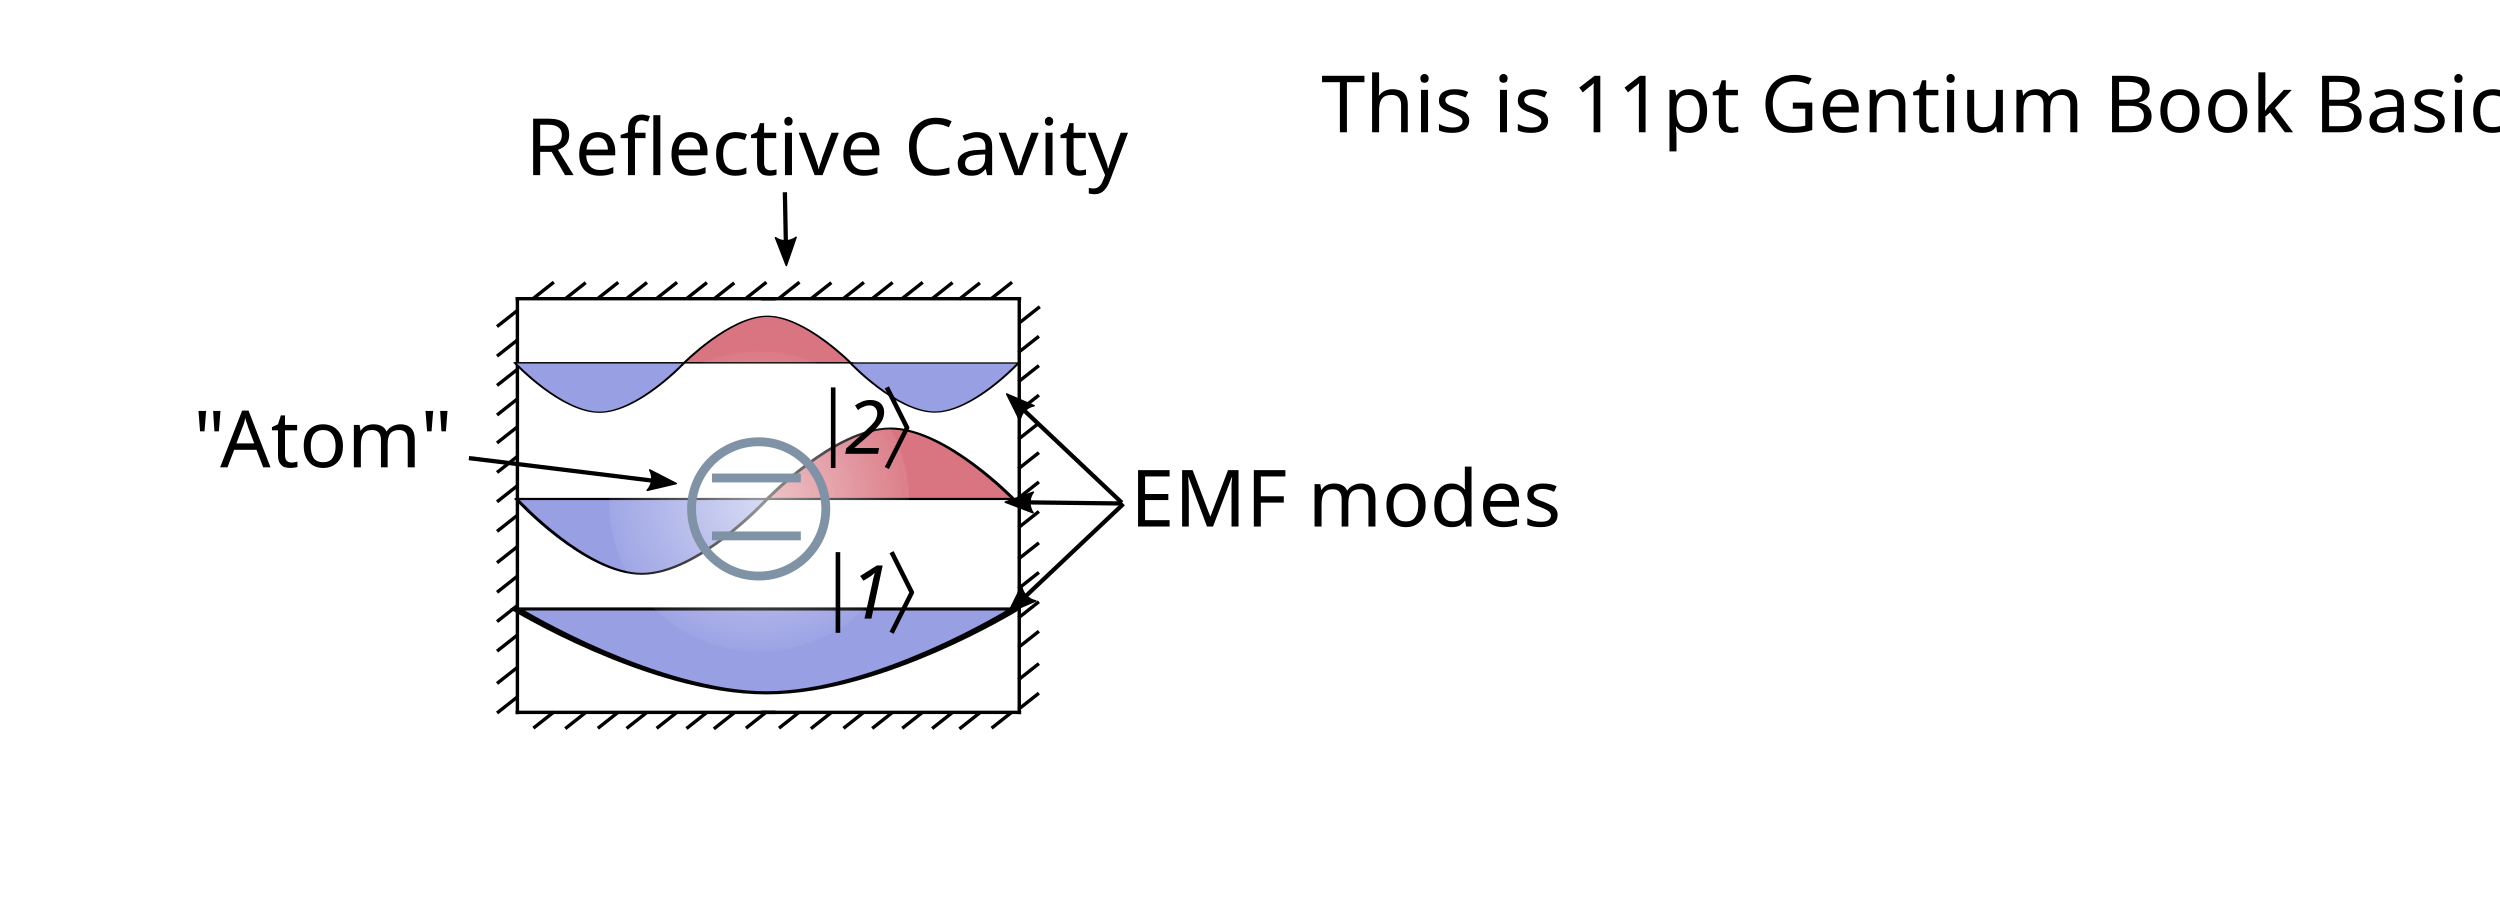
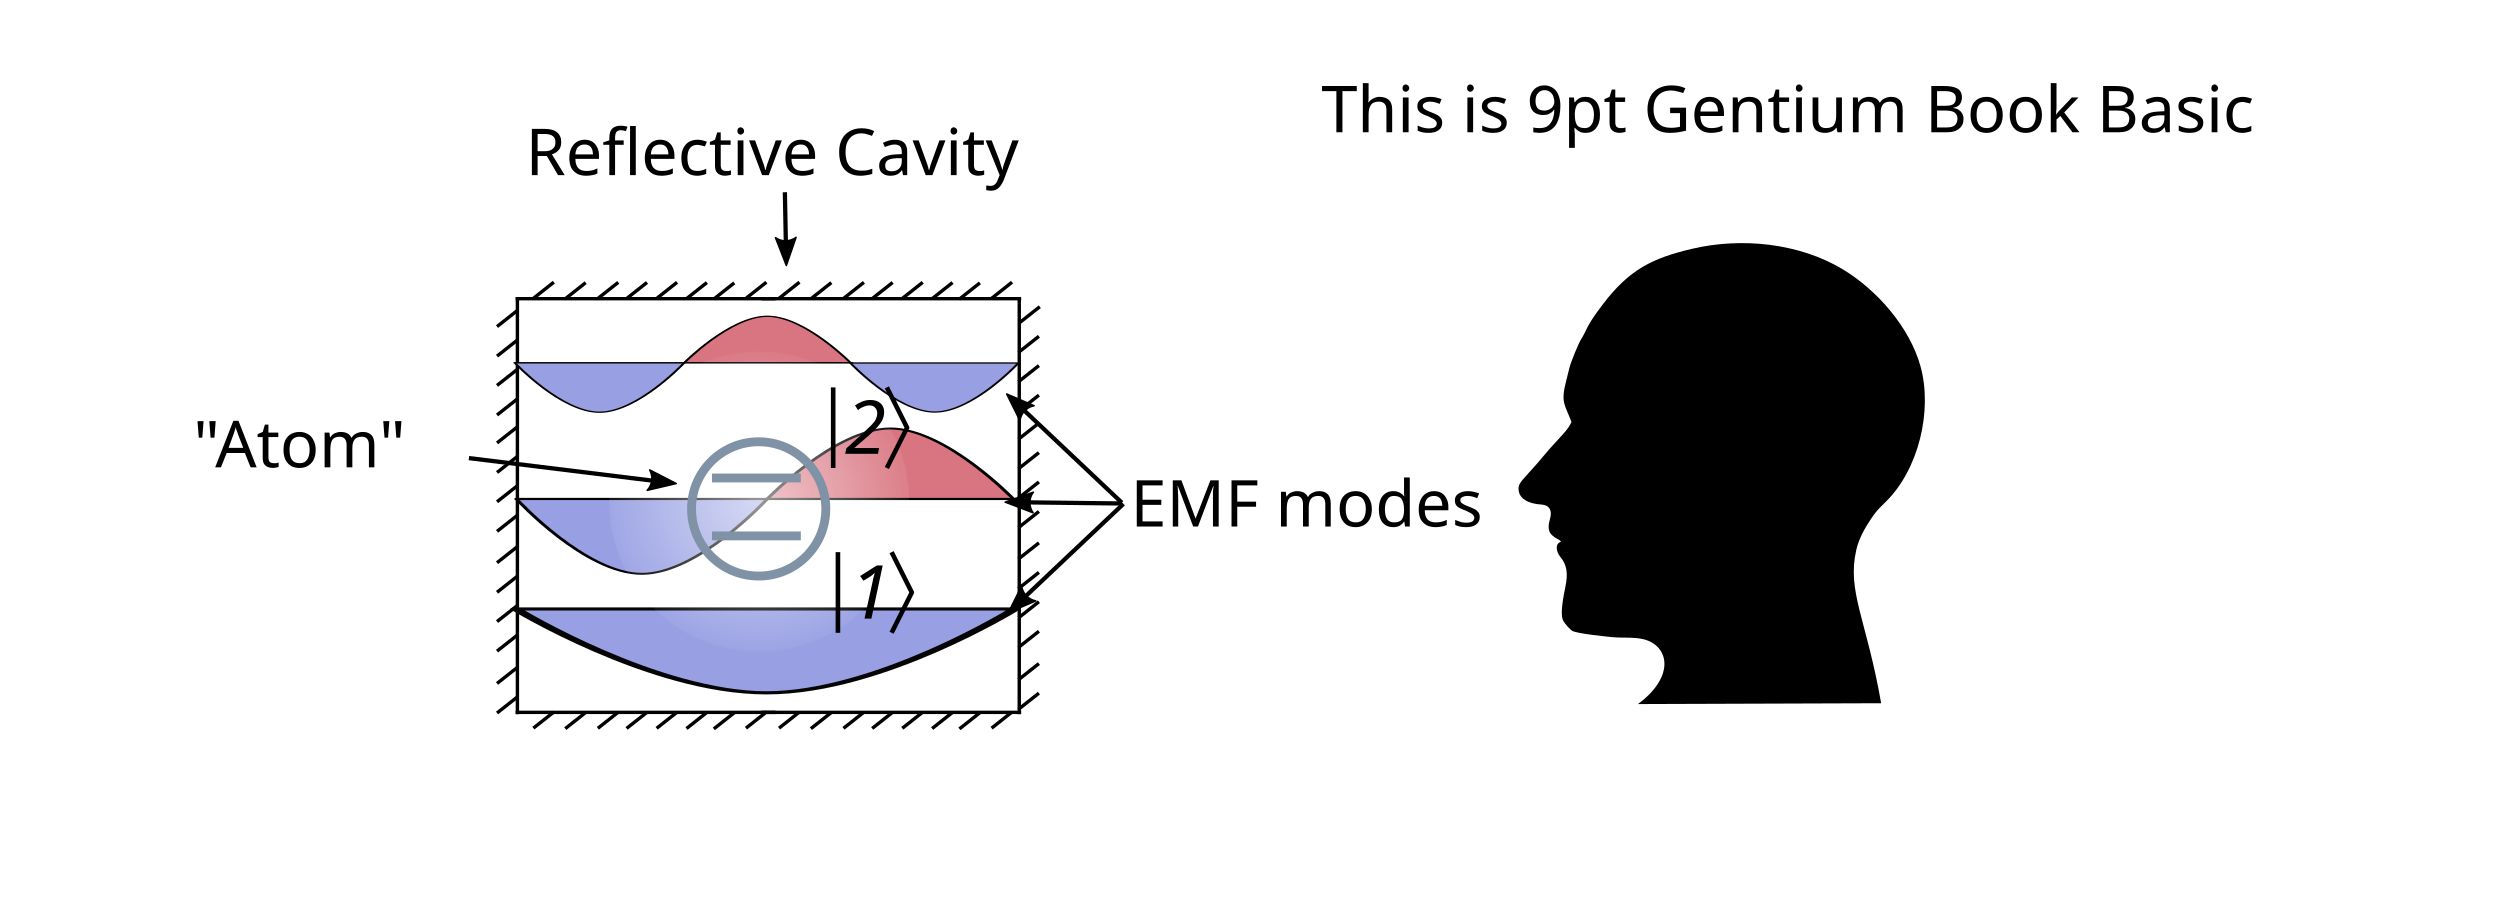
<svg xmlns="http://www.w3.org/2000/svg" xmlns:xlink="http://www.w3.org/1999/xlink" width="122.551mm" height="44.436mm" viewBox="0 0 122.551 44.436" version="1.1" id="svg5">
  <defs id="defs2">
    <marker style="overflow:visible" id="marker1180" refX="0" refY="0" orient="auto" viewBox="0 0 6.93 5.196" markerWidth="6.93" markerHeight="5.196" preserveAspectRatio="xMidYMid">
      <path transform="scale(-0.6)" d="M 8.719,4.034 -2.207,0.016 8.719,-4.002 c -1.745,2.372 -1.735,5.617 -6e-7,8.035 z" style="fill:#000000;fill-opacity:1;fill-rule:evenodd;stroke:#000000;stroke-width:0.625;stroke-linejoin:round;stroke-opacity:1" id="path1178" />
    </marker>
    <marker style="overflow:visible" id="marker1170" refX="0" refY="0" orient="auto" viewBox="0 0 6.93 5.196" markerWidth="6.93" markerHeight="5.196" preserveAspectRatio="xMidYMid">
      <path transform="scale(-0.6)" d="M 8.719,4.034 -2.207,0.016 8.719,-4.002 c -1.745,2.372 -1.735,5.617 -6e-7,8.035 z" style="fill:#000000;fill-opacity:1;fill-rule:evenodd;stroke:#000000;stroke-width:0.625;stroke-linejoin:round;stroke-opacity:1" id="path1168" />
    </marker>
    <marker style="overflow:visible" id="marker1160" refX="0" refY="0" orient="auto" viewBox="0 0 6.93 5.196" markerWidth="6.93" markerHeight="5.196" preserveAspectRatio="xMidYMid">
      <path transform="scale(-0.6)" d="M 8.719,4.034 -2.207,0.016 8.719,-4.002 c -1.745,2.372 -1.735,5.617 -6e-7,8.035 z" style="fill:#000000;fill-opacity:1;fill-rule:evenodd;stroke:#000000;stroke-width:0.625;stroke-linejoin:round;stroke-opacity:1" id="path1158" />
    </marker>
    <marker style="overflow:visible" id="marker1150" refX="0" refY="0" orient="auto" viewBox="0 0 6.93 5.196" markerWidth="6.93" markerHeight="5.196" preserveAspectRatio="xMidYMid">
      <path transform="scale(-0.6)" d="M 8.719,4.034 -2.207,0.016 8.719,-4.002 c -1.745,2.372 -1.735,5.617 -6e-7,8.035 z" style="fill:#000000;fill-opacity:1;fill-rule:evenodd;stroke:#000000;stroke-width:0.625;stroke-linejoin:round;stroke-opacity:1" id="path1148" />
    </marker>
    <marker style="overflow:visible" id="marker1140" refX="0" refY="0" orient="auto" viewBox="0 0 6.93 5.196" markerWidth="6.93" markerHeight="5.196" preserveAspectRatio="xMidYMid">
      <path transform="scale(-0.6)" d="M 8.719,4.034 -2.207,0.016 8.719,-4.002 c -1.745,2.372 -1.735,5.617 -6e-7,8.035 z" style="fill:#000000;fill-opacity:1;fill-rule:evenodd;stroke:#000000;stroke-width:0.625;stroke-linejoin:round;stroke-opacity:1" id="path1138" />
    </marker>
    <marker style="overflow:visible" id="marker1130" refX="0" refY="0" orient="auto" viewBox="0 0 6.93 5.196" markerWidth="6.93" markerHeight="5.196" preserveAspectRatio="xMidYMid">
      <path transform="scale(-0.6)" d="M 8.719,4.034 -2.207,0.016 8.719,-4.002 c -1.745,2.372 -1.735,5.617 -6e-7,8.035 z" style="fill:#000000;fill-opacity:1;fill-rule:evenodd;stroke:#000000;stroke-width:0.625;stroke-linejoin:round;stroke-opacity:1" id="path1128" />
    </marker>
    <marker style="overflow:visible" id="marker1120" refX="0" refY="0" orient="auto" viewBox="0 0 6.93 5.196" markerWidth="6.93" markerHeight="5.196" preserveAspectRatio="xMidYMid">
      <path transform="scale(-0.6)" d="M 8.719,4.034 -2.207,0.016 8.719,-4.002 c -1.745,2.372 -1.735,5.617 -6e-7,8.035 z" style="fill:#9e9e9e;fill-opacity:1;fill-rule:evenodd;stroke:#9e9e9e;stroke-width:0.625;stroke-linejoin:round;stroke-opacity:1" id="path1118" />
    </marker>
    <marker style="overflow:visible" id="marker1110" refX="0" refY="0" orient="auto" viewBox="0 0 6.93 5.196" markerWidth="6.93" markerHeight="5.196" preserveAspectRatio="xMidYMid">
      <path transform="scale(-0.6)" d="M 8.719,4.034 -2.207,0.016 8.719,-4.002 c -1.745,2.372 -1.735,5.617 -6e-7,8.035 z" style="fill:#9e9e9e;fill-opacity:1;fill-rule:evenodd;stroke:#9e9e9e;stroke-width:0.625;stroke-linejoin:round;stroke-opacity:1" id="path1108" />
    </marker>
    <marker style="overflow:visible" id="marker1100" refX="0" refY="0" orient="auto" viewBox="0 0 6.93 5.196" markerWidth="6.93" markerHeight="5.196" preserveAspectRatio="xMidYMid">
      <path transform="scale(-0.6)" d="M 8.719,4.034 -2.207,0.016 8.719,-4.002 c -1.745,2.372 -1.735,5.617 -6e-7,8.035 z" style="fill:#9e9e9e;fill-opacity:1;fill-rule:evenodd;stroke:#9e9e9e;stroke-width:0.625;stroke-linejoin:round;stroke-opacity:1" id="path1098" />
    </marker>
    <marker style="overflow:visible" id="marker1090" refX="0" refY="0" orient="auto" viewBox="0 0 6.93 5.196" markerWidth="6.93" markerHeight="5.196" preserveAspectRatio="xMidYMid">
      <path transform="scale(-0.6)" d="M 8.719,4.034 -2.207,0.016 8.719,-4.002 c -1.745,2.372 -1.735,5.617 -6e-7,8.035 z" style="fill:#9e9e9e;fill-opacity:1;fill-rule:evenodd;stroke:#9e9e9e;stroke-width:0.625;stroke-linejoin:round;stroke-opacity:1" id="path1088" />
    </marker>
    <linearGradient id="linearGradient285945">
      <stop style="stop-color:#ffffff;stop-opacity:1;" offset="0" id="stop285941" />
      <stop style="stop-color:#ffffff;stop-opacity:0;" offset="1" id="stop285943" />
    </linearGradient>
    <clipPath id="clipPath6097">
      <path clip-rule="nonzero" d="M 0,0 H 6.723 V 6.176 H 0 Z m 0,0" id="path5600" />
    </clipPath>
    <clipPath id="clipPath4955">
      <path clip-rule="nonzero" d="M 0,0 H 7 V 6.176 H 0 Z m 0,0" id="path4259" />
    </clipPath>
    <clipPath id="clipPath2311">
      <path clip-rule="nonzero" d="M 0,2 H 8 V 9.246 H 0 Z m 0,0" id="path5474" />
    </clipPath>
    <clipPath id="clipPath4766">
      <path clip-rule="nonzero" d="m 28,0 h 6 v 9.246 h -6 z m 0,0" id="path7577" />
    </clipPath>
    <clipPath id="clipPath368">
      <path clip-rule="nonzero" d="M 0,2 H 8 V 9.246 H 0 Z m 0,0" id="path2936" />
    </clipPath>
    <clipPath id="clipPath7625">
      <path clip-rule="nonzero" d="m 27,0 h 7 v 9.246 h -7 z m 0,0" id="path5670" />
    </clipPath>
    <clipPath id="clipPath8668">
      <path clip-rule="nonzero" d="M 0,2 H 8 V 9.246 H 0 Z m 0,0" id="path5844" />
    </clipPath>
    <clipPath id="clipPath1043">
      <path clip-rule="nonzero" d="m 27,0 h 7 v 9.246 h -7 z m 0,0" id="path3400" />
    </clipPath>
    <radialGradient xlink:href="#linearGradient285945" id="radialGradient285947" cx="20.784" cy="-51.758" fx="20.784" fy="-51.758" r="5.687" gradientUnits="userSpaceOnUse" gradientTransform="matrix(1.384758,0,0,1.469106,-6.419855,0.4462622)" />
  </defs>
  <g id="layer1" transform="translate(112.8071,2.228589)">
-     <text xml:space="preserve" style="fill:#000000;fill-opacity:1;font-family:Gentium Book Basic;font-size:3.881px;font-style:normal;font-weight:normal;letter-spacing:0px;line-height:1.25;stroke:none;stroke-width:0.135;word-spacing:0px" x="-87.047" y="6.355" id="text133659">
-       <tspan id="tspan133657" x="-87.047" y="6.355" style="-inkscape-font-specification:Gentium Book Basic;font-family:Gentium Book Basic;font-size:3.881px;font-stretch:normal;font-style:normal;font-variant:normal;font-weight:normal;stroke-width:0.135">Reflective Cavity</tspan>
+     <text xml:space="preserve" style="font-style:normal;font-weight:normal;font-size:3.175px;line-height:1.25;font-family:'Gentium Book Basic';letter-spacing:0px;word-spacing:0px;fill:#000000;fill-opacity:1;stroke:none;stroke-width:0.135" x="-87.047" y="6.355" id="text133659">
+       <tspan id="tspan133657" x="-87.047" y="6.355" style="font-style:normal;font-variant:normal;font-weight:normal;font-stretch:normal;font-size:3.175px;font-family:'Gentium Book Basic';-inkscape-font-specification:'Gentium Book Basic';stroke-width:0.135">Reflective Cavity</tspan>
    </text>
    <g id="g136274" transform="matrix(0,0.7554097,0.7554097,0,-204.7301,1.828574)">
      <path style="fill:none;stroke:#000000;stroke-width:0.221px;stroke-linecap:butt;stroke-linejoin:miter;stroke-opacity:1" d="M 14.011,155.15 V 172.013" id="path2249" />
      <g id="g136262">
        <path id="path2251-52-6-0-7" d="m 13.989,156.3 -1.049,1.326" style="fill:none;stroke:#000000;stroke-width:0.221px;stroke-linecap:butt;stroke-linejoin:miter;stroke-opacity:1" />
        <path id="path2251-52-6-0-7-5" d="m 14.021,158.366 -1.049,1.326" style="fill:none;stroke:#000000;stroke-width:0.221px;stroke-linecap:butt;stroke-linejoin:miter;stroke-opacity:1" />
        <path id="path2251-52-6-0-7-9" d="m 14,160.481 -1.049,1.326" style="fill:none;stroke:#000000;stroke-width:0.221px;stroke-linecap:butt;stroke-linejoin:miter;stroke-opacity:1" />
        <path id="path2251-52-6-0-7-4" d="m 14.008,162.345 -1.049,1.326" style="fill:none;stroke:#000000;stroke-width:0.221px;stroke-linecap:butt;stroke-linejoin:miter;stroke-opacity:1" />
        <path id="path2251-52-6-0-7-90" d="m 13.999,164.297 -1.049,1.326" style="fill:none;stroke:#000000;stroke-width:0.221px;stroke-linecap:butt;stroke-linejoin:miter;stroke-opacity:1" />
        <path id="path2251-52-6-0-7-91" d="m 14.014,166.233 -1.049,1.326" style="fill:none;stroke:#000000;stroke-width:0.221px;stroke-linecap:butt;stroke-linejoin:miter;stroke-opacity:1" />
        <path id="path2251-52-6-0-7-7" d="m 14.036,168.007 -1.049,1.326" style="fill:none;stroke:#000000;stroke-width:0.221px;stroke-linecap:butt;stroke-linejoin:miter;stroke-opacity:1" />
        <path id="path2251-52-6-0-7-71" d="m 13.991,170.093 -1.049,1.326" style="fill:none;stroke:#000000;stroke-width:0.221px;stroke-linecap:butt;stroke-linejoin:miter;stroke-opacity:1" />
      </g>
    </g>
    <g id="g136320" transform="matrix(0,0.7554097,0.7554097,0,-192.6887,1.828574)">
      <path style="fill:none;stroke:#000000;stroke-width:0.221px;stroke-linecap:butt;stroke-linejoin:miter;stroke-opacity:1" d="M 14.011,155.15 V 172.013" id="path136300" />
      <g id="g136318">
        <path id="path136302" d="m 13.989,156.3 -1.049,1.326" style="fill:none;stroke:#000000;stroke-width:0.221px;stroke-linecap:butt;stroke-linejoin:miter;stroke-opacity:1" />
        <path id="path136304" d="m 14.021,158.366 -1.049,1.326" style="fill:none;stroke:#000000;stroke-width:0.221px;stroke-linecap:butt;stroke-linejoin:miter;stroke-opacity:1" />
        <path id="path136306" d="m 14,160.481 -1.049,1.326" style="fill:none;stroke:#000000;stroke-width:0.221px;stroke-linecap:butt;stroke-linejoin:miter;stroke-opacity:1" />
        <path id="path136308" d="m 14.008,162.345 -1.049,1.326" style="fill:none;stroke:#000000;stroke-width:0.221px;stroke-linecap:butt;stroke-linejoin:miter;stroke-opacity:1" />
        <path id="path136310" d="m 13.999,164.297 -1.049,1.326" style="fill:none;stroke:#000000;stroke-width:0.221px;stroke-linecap:butt;stroke-linejoin:miter;stroke-opacity:1" />
        <path id="path136312" d="m 14.014,166.233 -1.049,1.326" style="fill:none;stroke:#000000;stroke-width:0.221px;stroke-linecap:butt;stroke-linejoin:miter;stroke-opacity:1" />
        <path id="path136314" d="m 14.036,168.007 -1.049,1.326" style="fill:none;stroke:#000000;stroke-width:0.221px;stroke-linecap:butt;stroke-linejoin:miter;stroke-opacity:1" />
        <path id="path136316" d="m 13.991,170.093 -1.049,1.326" style="fill:none;stroke:#000000;stroke-width:0.221px;stroke-linecap:butt;stroke-linejoin:miter;stroke-opacity:1" />
      </g>
    </g>
    <path style="fill:none;stroke:#000000;stroke-width:0.167px;stroke-linecap:butt;stroke-linejoin:miter;stroke-opacity:1" d="m -87.528,32.692 h 12.739" id="path169918" />
    <path style="fill:none;stroke:#000000;stroke-width:0.167px;stroke-linecap:butt;stroke-linejoin:miter;stroke-opacity:1" d="M -87.444,32.781 V 12.333" id="path169918-6" />
    <path id="path169920" d="m -86.66,33.465 1.002,-0.792" style="fill:none;stroke:#000000;stroke-width:0.167px;stroke-linecap:butt;stroke-linejoin:miter;stroke-opacity:1" />
    <path id="path169920-3" d="M -88.443,13.78 -87.441,12.988" style="fill:none;stroke:#000000;stroke-width:0.167px;stroke-linecap:butt;stroke-linejoin:miter;stroke-opacity:1" />
    <path id="path169922" d="m -85.099,33.489 1.002,-0.792" style="fill:none;stroke:#000000;stroke-width:0.167px;stroke-linecap:butt;stroke-linejoin:miter;stroke-opacity:1" />
    <path id="path169924" d="m -83.501,33.473 1.002,-0.792" style="fill:none;stroke:#000000;stroke-width:0.167px;stroke-linecap:butt;stroke-linejoin:miter;stroke-opacity:1" />
    <path id="path169926" d="m -82.093,33.479 1.002,-0.792" style="fill:none;stroke:#000000;stroke-width:0.167px;stroke-linecap:butt;stroke-linejoin:miter;stroke-opacity:1" />
    <path id="path169928" d="m -80.618,33.473 1.002,-0.792" style="fill:none;stroke:#000000;stroke-width:0.167px;stroke-linecap:butt;stroke-linejoin:miter;stroke-opacity:1" />
    <path id="path169930" d="m -79.156,33.484 1.002,-0.792" style="fill:none;stroke:#000000;stroke-width:0.167px;stroke-linecap:butt;stroke-linejoin:miter;stroke-opacity:1" />
    <path id="path169932" d="m -77.816,33.501 1.002,-0.792" style="fill:none;stroke:#000000;stroke-width:0.167px;stroke-linecap:butt;stroke-linejoin:miter;stroke-opacity:1" />
    <path id="path169934" d="m -76.24,33.466 1.002,-0.792" style="fill:none;stroke:#000000;stroke-width:0.167px;stroke-linecap:butt;stroke-linejoin:miter;stroke-opacity:1" />
    <path style="fill:none;stroke:#000000;stroke-width:0.167px;stroke-linecap:butt;stroke-linejoin:miter;stroke-opacity:1" d="m -75.487,32.692 h 12.739" id="path169940" />
    <path id="path169942" d="m -74.618,33.465 1.002,-0.792" style="fill:none;stroke:#000000;stroke-width:0.167px;stroke-linecap:butt;stroke-linejoin:miter;stroke-opacity:1" />
    <path id="path169944" d="m -73.057,33.489 1.002,-0.792" style="fill:none;stroke:#000000;stroke-width:0.167px;stroke-linecap:butt;stroke-linejoin:miter;stroke-opacity:1" />
    <path id="path169946" d="m -71.459,33.473 1.002,-0.792" style="fill:none;stroke:#000000;stroke-width:0.167px;stroke-linecap:butt;stroke-linejoin:miter;stroke-opacity:1" />
    <path id="path169948" d="m -70.052,33.479 1.002,-0.792" style="fill:none;stroke:#000000;stroke-width:0.167px;stroke-linecap:butt;stroke-linejoin:miter;stroke-opacity:1" />
    <path id="path169950" d="m -68.577,33.473 1.002,-0.792" style="fill:none;stroke:#000000;stroke-width:0.167px;stroke-linecap:butt;stroke-linejoin:miter;stroke-opacity:1" />
    <path id="path169952" d="m -67.115,33.484 1.002,-0.792" style="fill:none;stroke:#000000;stroke-width:0.167px;stroke-linecap:butt;stroke-linejoin:miter;stroke-opacity:1" />
    <path id="path169954" d="m -65.775,33.501 1.002,-0.792" style="fill:none;stroke:#000000;stroke-width:0.167px;stroke-linecap:butt;stroke-linejoin:miter;stroke-opacity:1" />
    <path id="path169956" d="m -64.199,33.466 1.002,-0.792" style="fill:none;stroke:#000000;stroke-width:0.167px;stroke-linecap:butt;stroke-linejoin:miter;stroke-opacity:1" />
    <path id="path171296" d="m -88.443,15.229 1.002,-0.792" style="fill:none;stroke:#000000;stroke-width:0.167px;stroke-linecap:butt;stroke-linejoin:miter;stroke-opacity:1" />
    <path id="path171298" d="m -88.443,16.666 1.002,-0.792" style="fill:none;stroke:#000000;stroke-width:0.167px;stroke-linecap:butt;stroke-linejoin:miter;stroke-opacity:1" />
    <path id="path171300" d="m -88.443,18.115 1.002,-0.792" style="fill:none;stroke:#000000;stroke-width:0.167px;stroke-linecap:butt;stroke-linejoin:miter;stroke-opacity:1" />
    <path id="path171302" d="m -88.443,19.484 1.002,-0.792" style="fill:none;stroke:#000000;stroke-width:0.167px;stroke-linecap:butt;stroke-linejoin:miter;stroke-opacity:1" />
    <path id="path171304" d="m -88.443,20.933 1.002,-0.792" style="fill:none;stroke:#000000;stroke-width:0.167px;stroke-linecap:butt;stroke-linejoin:miter;stroke-opacity:1" />
    <path id="path171306" d="m -88.443,22.37 1.002,-0.792" style="fill:none;stroke:#000000;stroke-width:0.167px;stroke-linecap:butt;stroke-linejoin:miter;stroke-opacity:1" />
    <path id="path171308" d="m -88.443,23.819 1.002,-0.792" style="fill:none;stroke:#000000;stroke-width:0.167px;stroke-linecap:butt;stroke-linejoin:miter;stroke-opacity:1" />
    <path id="path171310" d="m -88.443,25.356 1.002,-0.792" style="fill:none;stroke:#000000;stroke-width:0.167px;stroke-linecap:butt;stroke-linejoin:miter;stroke-opacity:1" />
    <path id="path171312" d="m -88.443,26.805 1.002,-0.792" style="fill:none;stroke:#000000;stroke-width:0.167px;stroke-linecap:butt;stroke-linejoin:miter;stroke-opacity:1" />
    <path id="path171314" d="m -88.443,28.242 1.002,-0.792" style="fill:none;stroke:#000000;stroke-width:0.167px;stroke-linecap:butt;stroke-linejoin:miter;stroke-opacity:1" />
    <path id="path171316" d="m -88.443,29.691 1.002,-0.792" style="fill:none;stroke:#000000;stroke-width:0.167px;stroke-linecap:butt;stroke-linejoin:miter;stroke-opacity:1" />
    <path id="path171318" d="m -88.443,31.275 1.002,-0.792" style="fill:none;stroke:#000000;stroke-width:0.167px;stroke-linecap:butt;stroke-linejoin:miter;stroke-opacity:1" />
    <path id="path171320" d="m -88.443,32.724 1.002,-0.792" style="fill:none;stroke:#000000;stroke-width:0.167px;stroke-linecap:butt;stroke-linejoin:miter;stroke-opacity:1" />
    <path style="fill:none;stroke:#000000;stroke-width:0.167px;stroke-linecap:butt;stroke-linejoin:miter;stroke-opacity:1" d="M -62.843,32.781 V 12.333" id="path171322" />
    <path id="path171324" d="m -62.838,13.598 1.002,-0.792" style="fill:none;stroke:#000000;stroke-width:0.167px;stroke-linecap:butt;stroke-linejoin:miter;stroke-opacity:1" />
    <path id="path171326" d="m -62.881,15.047 1.002,-0.792" style="fill:none;stroke:#000000;stroke-width:0.167px;stroke-linecap:butt;stroke-linejoin:miter;stroke-opacity:1" />
    <path id="path171328" d="m -62.881,16.484 1.002,-0.792" style="fill:none;stroke:#000000;stroke-width:0.167px;stroke-linecap:butt;stroke-linejoin:miter;stroke-opacity:1" />
    <path id="path171330" d="m -62.881,17.933 1.002,-0.792" style="fill:none;stroke:#000000;stroke-width:0.167px;stroke-linecap:butt;stroke-linejoin:miter;stroke-opacity:1" />
    <path id="path171332" d="m -62.881,19.302 1.002,-0.792" style="fill:none;stroke:#000000;stroke-width:0.167px;stroke-linecap:butt;stroke-linejoin:miter;stroke-opacity:1" />
    <path id="path171334" d="m -62.881,20.75 1.002,-0.792" style="fill:none;stroke:#000000;stroke-width:0.167px;stroke-linecap:butt;stroke-linejoin:miter;stroke-opacity:1" />
    <path id="path171336" d="m -62.881,22.188 1.002,-0.792" style="fill:none;stroke:#000000;stroke-width:0.167px;stroke-linecap:butt;stroke-linejoin:miter;stroke-opacity:1" />
    <path id="path171338" d="m -62.881,23.636 1.002,-0.792" style="fill:none;stroke:#000000;stroke-width:0.167px;stroke-linecap:butt;stroke-linejoin:miter;stroke-opacity:1" />
    <path id="path171340" d="m -62.881,25.174 1.002,-0.792" style="fill:none;stroke:#000000;stroke-width:0.167px;stroke-linecap:butt;stroke-linejoin:miter;stroke-opacity:1" />
    <path id="path171342" d="m -62.881,26.622 1.002,-0.792" style="fill:none;stroke:#000000;stroke-width:0.167px;stroke-linecap:butt;stroke-linejoin:miter;stroke-opacity:1" />
    <path id="path171344" d="m -62.881,28.06 1.002,-0.792" style="fill:none;stroke:#000000;stroke-width:0.167px;stroke-linecap:butt;stroke-linejoin:miter;stroke-opacity:1" />
    <path id="path171346" d="m -62.881,29.508 1.002,-0.792" style="fill:none;stroke:#000000;stroke-width:0.167px;stroke-linecap:butt;stroke-linejoin:miter;stroke-opacity:1" />
    <path id="path171348" d="m -62.881,31.092 1.002,-0.792" style="fill:none;stroke:#000000;stroke-width:0.167px;stroke-linecap:butt;stroke-linejoin:miter;stroke-opacity:1" />
    <path id="path171350" d="m -62.881,32.541 1.002,-0.792" style="fill:none;stroke:#000000;stroke-width:0.167px;stroke-linecap:butt;stroke-linejoin:miter;stroke-opacity:1" />
    <g id="g283580" transform="matrix(0.5538596,0,0,-0.1557698,-51.49175,50.26897)" style="fill:#98a0e3;fill-opacity:1;stroke:#050505;stroke-width:1;stroke-dasharray:none;stroke-opacity:1">
      <path style="fill:#98a0e3;fill-opacity:1;stroke:#050505;stroke-width:1;stroke-linecap:round;stroke-linejoin:round;stroke-dasharray:none;stroke-opacity:1;paint-order:fill markers stroke" d="m -42.872,118.988 c 9.973,0 21.974,26.388 21.974,26.388 h -44.139 c 0,0 12.193,-26.388 22.166,-26.388 z" id="path283578" />
    </g>
    <g id="g283805" transform="matrix(0.6243137,0,0,0.3121292,-52.52207,23.34681)">
      <g id="g283752" transform="matrix(0.442152,0,0,0.4239058,-7.681925,-65.1352)" style="fill:#d97581;fill-opacity:1">
        <path style="fill:#d97581;fill-opacity:1;stroke:none;stroke-width:0.7;stroke-linecap:round;stroke-linejoin:round;stroke-dasharray:none;stroke-opacity:1;paint-order:fill markers stroke" d="m -42.872,118.988 c 9.973,0 21.974,26.388 21.974,26.388 h -44.139 c 0,0 12.193,-26.388 22.166,-26.388 z" id="path283750" />
      </g>
      <g id="g283756" transform="matrix(0.442152,0,0,-0.442152,-27.18517,60.75144)" style="fill:#98a0e3;fill-opacity:1">
        <path style="fill:#98a0e3;fill-opacity:1;stroke:none;stroke-width:0.7;stroke-linecap:round;stroke-linejoin:round;stroke-dasharray:none;stroke-opacity:1;paint-order:fill markers stroke" d="m -42.872,118.988 c 9.973,0 21.974,26.388 21.974,26.388 h -44.139 c 0,0 12.193,-26.388 22.166,-26.388 z" id="path283754" />
      </g>
      <g id="g283762" transform="matrix(0.442152,0,0,-0.442152,-24.84925,75.26754)">
        <path style="fill:none;fill-opacity:1;stroke:#000000;stroke-width:0.7;stroke-linecap:round;stroke-linejoin:round;stroke-dasharray:none;stroke-opacity:1;paint-order:fill markers stroke" d="m -70.268,177.904 c 0,0 12.087,-26.184 22.06,-26.184 9.973,0 22.06,26.184 22.06,26.184 0,0 12.214,25.45 22.06,25.45 9.846,0 22.06,-25.45 22.06,-25.45" id="path283758" />
        <path style="fill:none;fill-opacity:1;stroke:#000000;stroke-width:0.782;stroke-linecap:round;stroke-linejoin:round;stroke-dasharray:none;stroke-opacity:1;paint-order:fill markers stroke" d="M -70.48,178.311 H 18.139" id="path283760" />
      </g>
    </g>
    <g id="g283838" transform="matrix(0.4219011,0,0,0.2060662,-64.27163,5.94685)">
      <g id="g283809" transform="matrix(0.442152,0,0,0.4239058,-6.903379,-14.92631)" style="fill:#d97581;fill-opacity:1">
        <path style="fill:#d97581;fill-opacity:1;stroke:none;stroke-width:0.7;stroke-linecap:round;stroke-linejoin:round;stroke-dasharray:none;stroke-opacity:1;paint-order:fill markers stroke" d="m -42.872,118.988 c 9.973,0 21.974,26.388 21.974,26.388 h -44.139 c 0,0 12.193,-26.388 22.166,-26.388 z" id="path283807" />
      </g>
      <g id="g283813" transform="matrix(0.442152,0,0,-0.442152,-26.40662,110.9603)" style="fill:#98a0e3;fill-opacity:1">
        <path style="fill:#98a0e3;fill-opacity:1;stroke:none;stroke-width:0.7;stroke-linecap:round;stroke-linejoin:round;stroke-dasharray:none;stroke-opacity:1;paint-order:fill markers stroke" d="m -42.872,118.988 c 9.973,0 21.974,26.388 21.974,26.388 h -44.139 c 0,0 12.193,-26.388 22.166,-26.388 z" id="path283811" />
      </g>
      <g id="g283819" transform="matrix(0.442152,0,0,-0.442152,-24.0707,125.4764)">
        <path style="fill:none;fill-opacity:1;stroke:#000000;stroke-width:0.7;stroke-linecap:round;stroke-linejoin:round;stroke-dasharray:none;stroke-opacity:1;paint-order:fill markers stroke" d="m -70.268,177.904 c 0,0 12.087,-26.184 22.06,-26.184 9.973,0 22.06,26.184 22.06,26.184 0,0 12.214,25.45 22.06,25.45 9.846,0 22.06,-25.45 22.06,-25.45" id="path283815" />
        <path style="fill:none;fill-opacity:1;stroke:#000000;stroke-width:0.782;stroke-linecap:round;stroke-linejoin:round;stroke-dasharray:none;stroke-opacity:1;paint-order:fill markers stroke" d="M -70.48,178.311 H 18.139" id="path283817" />
      </g>
      <g id="g283827" transform="matrix(0.442152,0,0,-0.442152,12.52743,110.9603)" style="fill:#98a0e3;fill-opacity:1;stroke:#050505;stroke-opacity:1">
        <path style="fill:#98a0e3;fill-opacity:1;stroke:#050505;stroke-width:0.7;stroke-linecap:round;stroke-linejoin:round;stroke-dasharray:none;stroke-opacity:1;paint-order:fill markers stroke" d="m -42.872,118.988 c 9.973,0 21.974,26.388 21.974,26.388 h -44.139 c 0,0 12.193,-26.388 22.166,-26.388 z" id="path283825" />
      </g>
    </g>
    <path style="opacity:0.597;fill:url(#radialGradient285947);fill-opacity:1;stroke:none;stroke-width:1.445;stroke-linejoin:round;stroke-dasharray:none;stroke-opacity:1" id="circle171648" transform="matrix(0,1,1,0,0,0)" d="m 29.717,-75.591 a 7.356,7.356 0 0 1 -7.312,7.356 7.356,7.356 0 0 1 -7.399,-7.268 7.356,7.356 0 0 1 7.224,-7.442 7.356,7.356 0 0 1 7.485,7.18" />
-     <text xml:space="preserve" style="fill:#000000;fill-opacity:1;font-family:Gentium Book Basic;font-size:3.881px;font-style:normal;font-weight:normal;letter-spacing:0px;line-height:1.25;stroke:none;stroke-width:0.135;word-spacing:0px" x="-57.394" y="23.581" id="text285951">
-       <tspan id="tspan285949" x="-57.394" y="23.581" style="-inkscape-font-specification:Gentium Book Basic;font-family:Gentium Book Basic;font-size:3.881px;font-stretch:normal;font-style:normal;font-variant:normal;font-weight:normal;stroke-width:0.135">EMF modes</tspan>
-     </text>
-     <text xml:space="preserve" style="fill:#000000;fill-opacity:1;font-family:Gentium Book Basic;font-size:3.881px;font-style:normal;font-weight:normal;letter-spacing:0px;line-height:1.25;stroke:none;stroke-width:0.135;word-spacing:0px" x="-103.328" y="20.68" id="text285955">
-       <tspan id="tspan285953" x="-103.328" y="20.68" style="-inkscape-font-specification:Gentium Book Basic;font-family:Gentium Book Basic;font-size:3.881px;font-stretch:normal;font-style:normal;font-variant:normal;font-weight:normal;stroke-width:0.135">"Atom"</tspan>
+     <text xml:space="preserve" style="font-style:normal;font-weight:normal;font-size:3.175px;line-height:1.25;font-family:'Gentium Book Basic';letter-spacing:0px;word-spacing:0px;fill:#000000;fill-opacity:1;stroke:none;stroke-width:0.135" x="-57.394" y="23.581" id="text285951">
+       <tspan id="tspan285949" x="-57.394" y="23.581" style="font-style:normal;font-variant:normal;font-weight:normal;font-stretch:normal;font-size:3.175px;font-family:'Gentium Book Basic';-inkscape-font-specification:'Gentium Book Basic';stroke-width:0.135">EMF modes</tspan>
+     </text>
+     <text xml:space="preserve" style="font-style:normal;font-weight:normal;font-size:3.175px;line-height:1.25;font-family:'Gentium Book Basic';letter-spacing:0px;word-spacing:0px;fill:#000000;fill-opacity:1;stroke:none;stroke-width:0.135" x="-103.328" y="20.68" id="text285955">
+       <tspan id="tspan285953" x="-103.328" y="20.68" style="font-style:normal;font-variant:normal;font-weight:normal;font-stretch:normal;font-size:3.175px;font-family:'Gentium Book Basic';-inkscape-font-specification:'Gentium Book Basic';stroke-width:0.135">"Atom"</tspan>
    </text>
    <path style="fill:none;fill-opacity:1;stroke:#000000;stroke-width:0.209;stroke-linejoin:round;stroke-dasharray:none;stroke-dashoffset:0;stroke-opacity:1;marker-end:url(#marker1170)" d="m -74.332,7.195 0.064,3.314" id="path175832" />
    <path style="fill:none;fill-opacity:1;stroke:#000000;stroke-width:0.209;stroke-linejoin:round;stroke-dasharray:none;stroke-dashoffset:0;stroke-opacity:1;marker-end:url(#marker1160)" d="m -57.814,22.415 -5.442,-5.141" id="path288051" />
    <path style="fill:none;fill-opacity:1;stroke:#000000;stroke-width:0.209;stroke-linejoin:round;stroke-dasharray:none;stroke-dashoffset:0;stroke-opacity:1;marker-end:url(#marker1150)" d="m -57.736,22.47 -5.442,5.141" id="path288053" />
    <path style="fill:none;fill-opacity:1;stroke:#000000;stroke-width:0.209;stroke-linejoin:round;stroke-dasharray:none;stroke-dashoffset:0;stroke-opacity:1;marker-end:url(#marker1140)" d="m -57.816,22.452 -5.438,-0.064" id="path288055" />
    <path style="fill:none;fill-opacity:1;stroke:#000000;stroke-width:0.209;stroke-linejoin:round;stroke-dasharray:none;stroke-dashoffset:0;stroke-opacity:1;marker-end:url(#marker1130)" d="m -89.821,20.228 9.887,1.215" id="path288057" />
    <g id="g285939" transform="translate(1.677497,-7.046333)">
      <g id="g179896" transform="matrix(1.141579,0,0,1.141579,-55.99502,-141.2647)">
        <text xml:space="preserve" style="fill:#000000;fill-opacity:1;font-family:Gentium Book Basic;font-size:3.204px;font-style:normal;font-weight:normal;letter-spacing:0px;line-height:1.25;stroke:none;stroke-width:0.116;word-spacing:0px" x="-14.755" y="154.527" id="text160916-6">
          <tspan id="tspan160914-8" x="-14.755" y="154.527" style="-inkscape-font-specification:Gentium Book Basic;font-family:Gentium Book Basic;font-stretch:normal;font-style:italic;font-variant:normal;font-weight:normal;stroke-width:0.116">1</tspan>
        </text>
        <path style="fill:none;fill-opacity:1;stroke:#000000;stroke-width:0.198;stroke-linejoin:round;stroke-dasharray:none;stroke-opacity:1" d="m -15.254,155.137 v -3.462" id="path160918-7" />
        <path style="fill:none;fill-opacity:1;stroke:#000000;stroke-width:0.198;stroke-linejoin:round;stroke-dasharray:none;stroke-opacity:1" d="m -12.95,155.137 0.869,-1.731 -0.869,-1.731" id="path160920-2" />
      </g>
      <circle style="fill:none;fill-opacity:1;stroke:#8092a6;stroke-width:0.435;stroke-linejoin:round;stroke-dasharray:none;stroke-dashoffset:0;stroke-opacity:1" id="path179343" cx="-77.294" cy="29.765" r="3.291" />
      <path style="fill:none;fill-opacity:1;stroke:#8092a6;stroke-width:0.435;stroke-linejoin:round;stroke-dasharray:none;stroke-dashoffset:0;stroke-opacity:1" d="m -79.584,28.249 h 4.356" id="path179783" />
      <path style="fill:none;fill-opacity:1;stroke:#8092a6;stroke-width:0.435;stroke-linejoin:round;stroke-dasharray:none;stroke-dashoffset:0;stroke-opacity:1" d="m -79.584,31.088 h 4.356" id="path179785" />
      <g id="g179902" transform="matrix(1.141579,0,0,1.141579,-62.47429,-149.3409)">
        <text xml:space="preserve" style="fill:#000000;fill-opacity:1;font-family:Gentium Book Basic;font-size:3.204px;font-style:normal;font-weight:normal;letter-spacing:0px;line-height:1.25;stroke:none;stroke-width:0.116;word-spacing:0px" x="-9.283" y="154.527" id="text179878">
          <tspan id="tspan179876" x="-9.283" y="154.527" style="-inkscape-font-specification:Gentium Book Basic;font-family:Gentium Book Basic;font-stretch:normal;font-style:italic;font-variant:normal;font-weight:normal;stroke-width:0.116">2</tspan>
        </text>
        <path style="fill:none;fill-opacity:1;stroke:#000000;stroke-width:0.198;stroke-linejoin:round;stroke-dasharray:none;stroke-opacity:1" d="m -9.782,155.137 v -3.462" id="path179880" />
        <path style="fill:none;fill-opacity:1;stroke:#000000;stroke-width:0.198;stroke-linejoin:round;stroke-dasharray:none;stroke-opacity:1" d="m -7.478,155.137 0.869,-1.731 -0.869,-1.731" id="path179882" />
      </g>
    </g>
-     <text xml:space="preserve" style="fill:#000000;fill-opacity:1;font-family:Gentium Book Basic;font-size:3.881px;font-style:normal;font-weight:normal;letter-spacing:0px;line-height:1.25;stroke:none;stroke-width:0.135;word-spacing:0px" x="-48.031" y="4.253" id="text3232">
-       <tspan id="tspan3230" x="-48.031" y="4.253" style="-inkscape-font-specification:Gentium Book Basic;font-family:Gentium Book Basic;font-size:3.881px;font-stretch:normal;font-style:normal;font-variant:normal;font-weight:normal;stroke-width:0.135">This is 11pt Gentium Book Basic</tspan>
-     </text>
+     <text xml:space="preserve" style="font-style:normal;font-weight:normal;font-size:3.175px;line-height:1.25;font-family:'Gentium Book Basic';letter-spacing:0px;word-spacing:0px;fill:#000000;fill-opacity:1;stroke:none;stroke-width:0.135" x="-48.031" y="4.253" id="text3232">
+       <tspan id="tspan3230" x="-48.031" y="4.253" style="font-style:normal;font-variant:normal;font-weight:normal;font-stretch:normal;font-size:3.175px;font-family:'Gentium Book Basic';-inkscape-font-specification:'Gentium Book Basic';stroke-width:0.135">This is 9pt Gentium Book Basic</tspan>
+     </text>
+     <path d="m -32.514,32.285 c 1.365,-1.003 1.58,-2.133 0.989,-2.772 -0.575,-0.621 -1.468,-0.437 -2.22,-0.506 -0.268,-0.025 -1.706,-0.169 -1.97,-0.302 -0.114,-0.057 -0.377,-0.343 -0.462,-0.503 -0.12,-0.226 -0.088,-0.729 0.107,-1.672 0.138,-0.666 0.068,-1.071 -0.251,-1.463 -0.22,-0.27 -0.234,-0.628 -0.027,-0.708 0.087,-0.034 0.063,-0.077 -0.088,-0.155 -0.449,-0.232 -0.542,-0.471 -0.388,-1.003 0.12,-0.416 -0.038,-0.674 -0.427,-0.697 -0.624,-0.037 -1.035,-0.274 -1.101,-0.637 -0.053,-0.29 -0.004,-0.383 0.465,-0.893 0.883,-0.959 0.534,-0.665 1.617,-1.83 0.401,-0.431 0.434,-0.558 0.496,-0.69 -0.332,-0.884 -0.538,-0.933 -0.255,-2.027 0.067,-0.258 0.134,-0.529 0.15,-0.601 0.057,-0.262 0.441,-1.208 0.579,-1.426 0.324,-0.513 0.193,-0.569 1.074,-1.724 1.292,-1.694 2.417,-2.251 4.376,-2.711 2.407,-0.565 5.241,-0.282 7.382,1.012 1.68,1.015 3.286,2.848 3.811,4.774 0.586,2.15 -0.091,5.02 -1.699,6.61 -0.196,0.194 -0.402,0.382 -0.565,0.607 -0.38,0.526 -0.748,1.13 -0.891,1.763 -0.464,2.046 0.497,3.389 1.22,7.513 z" id="path2" style="stroke-width:0.014" />
  </g>
</svg>
